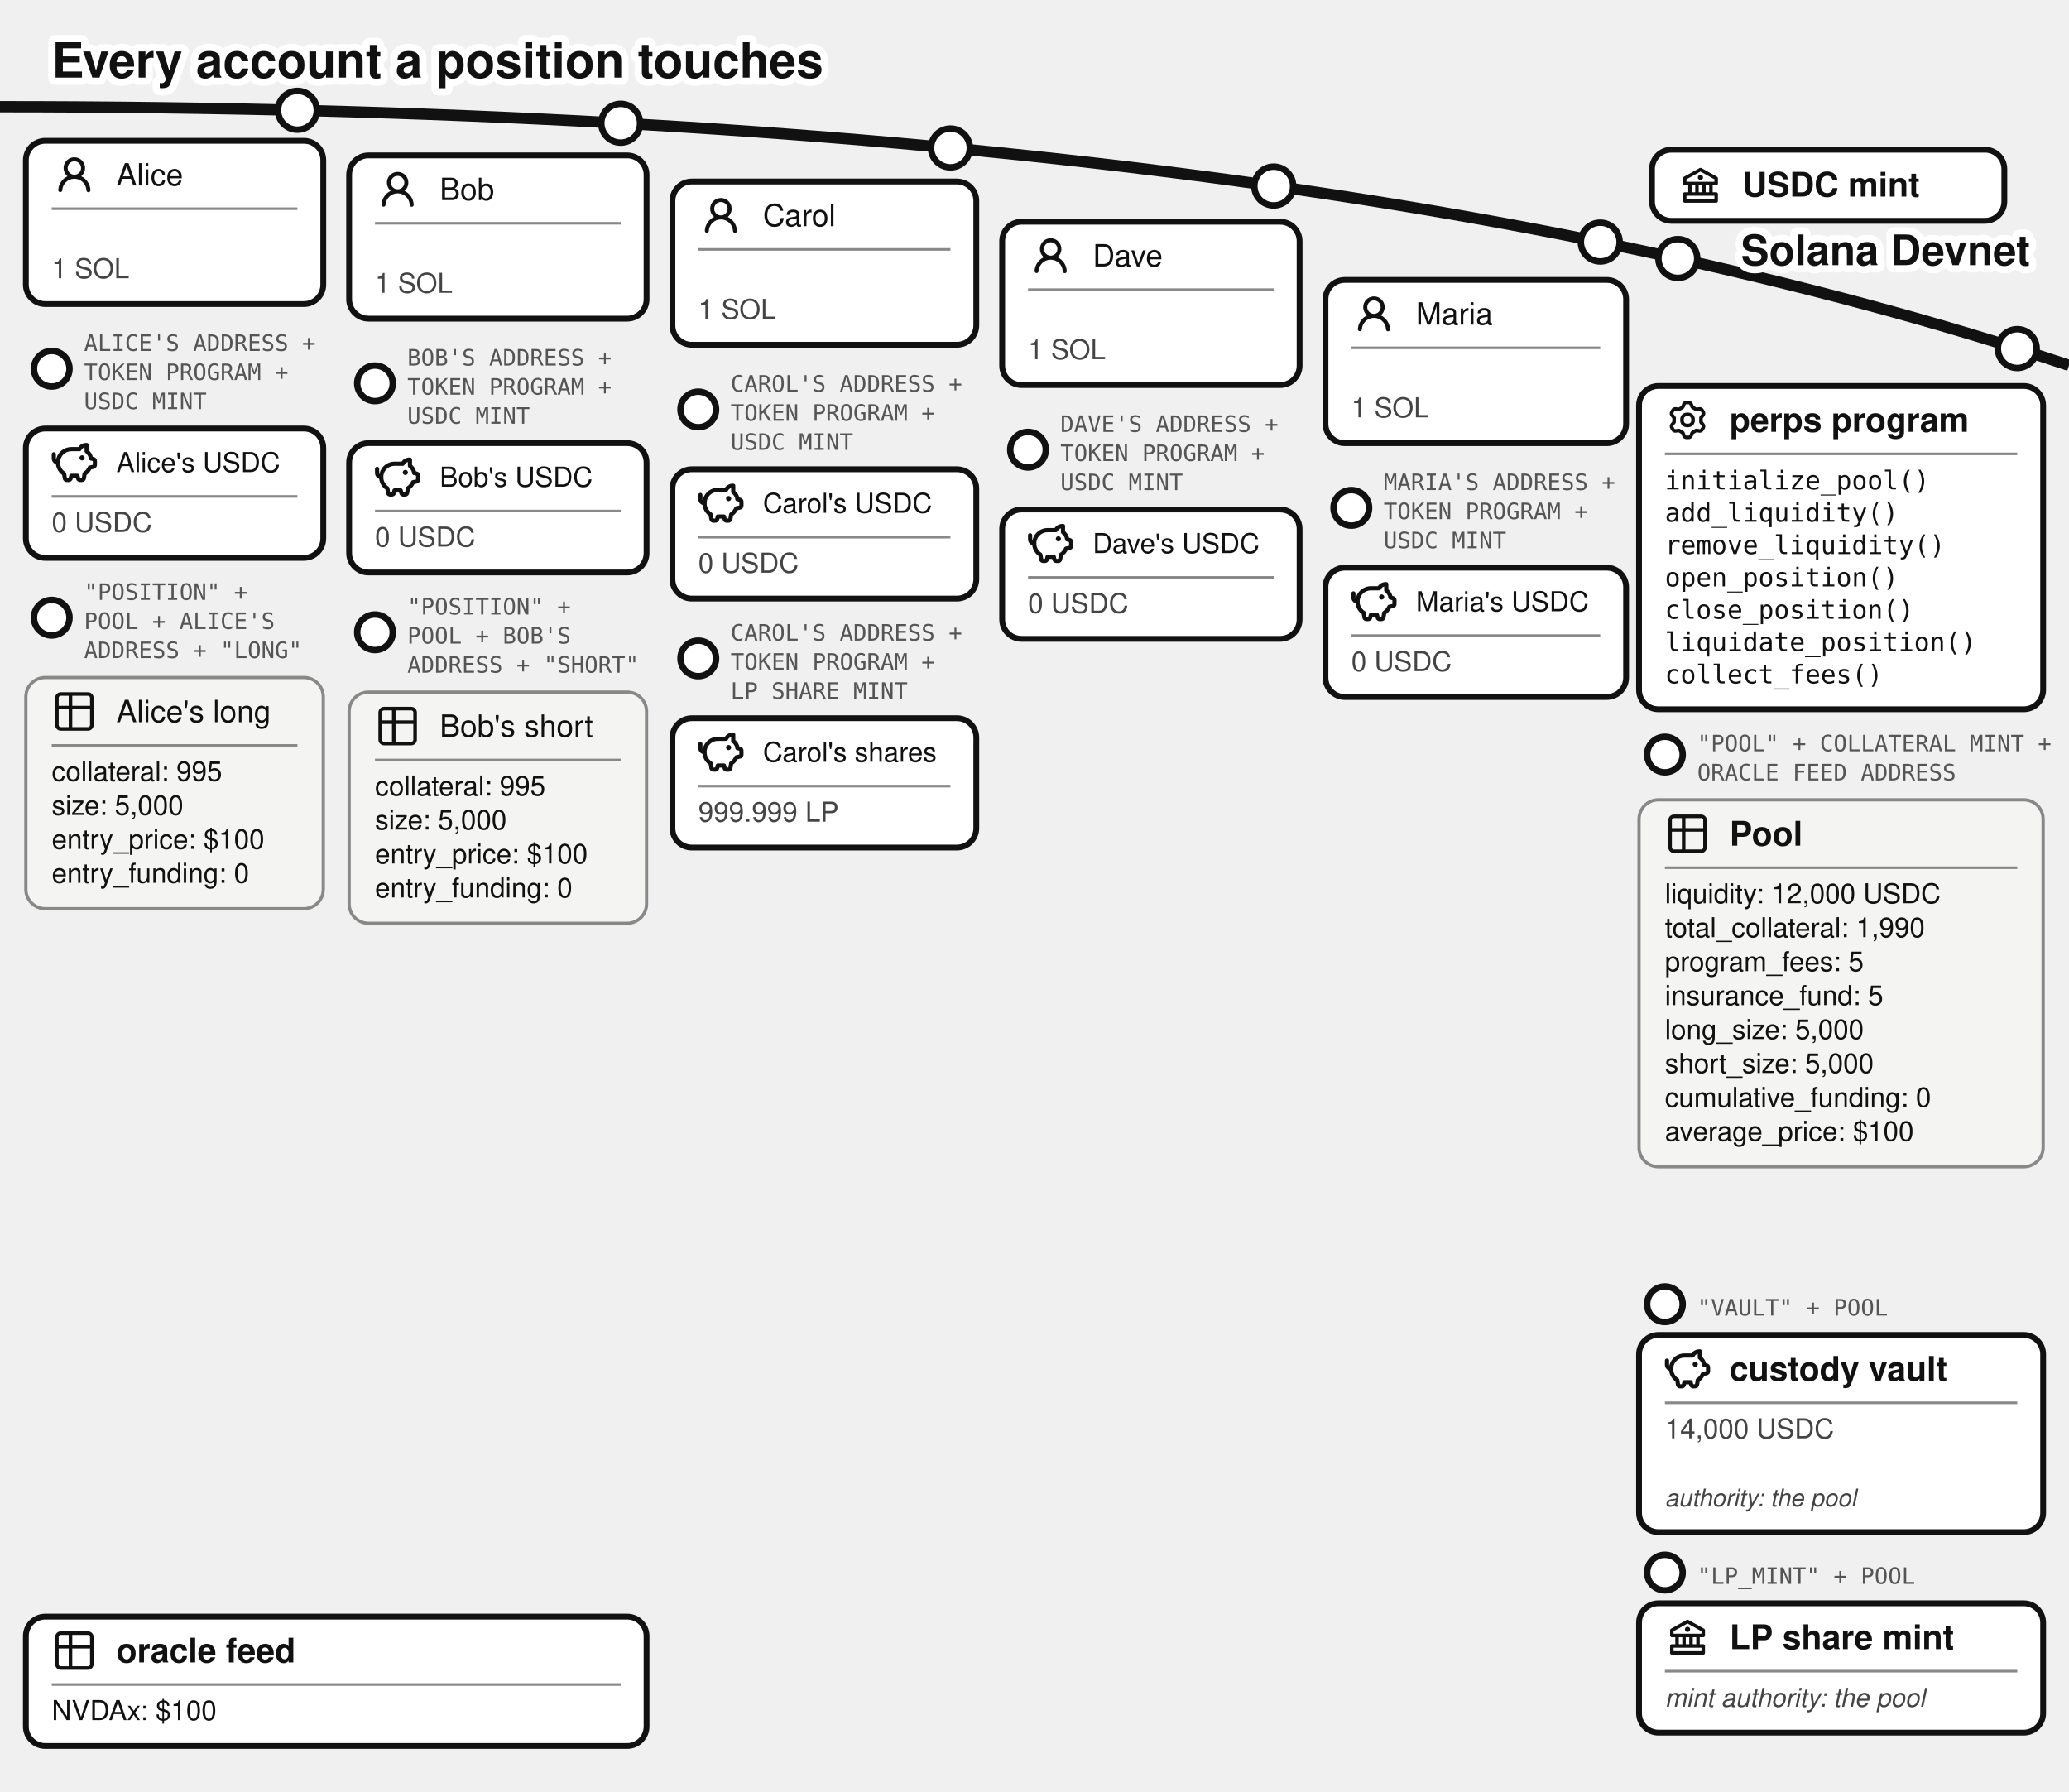
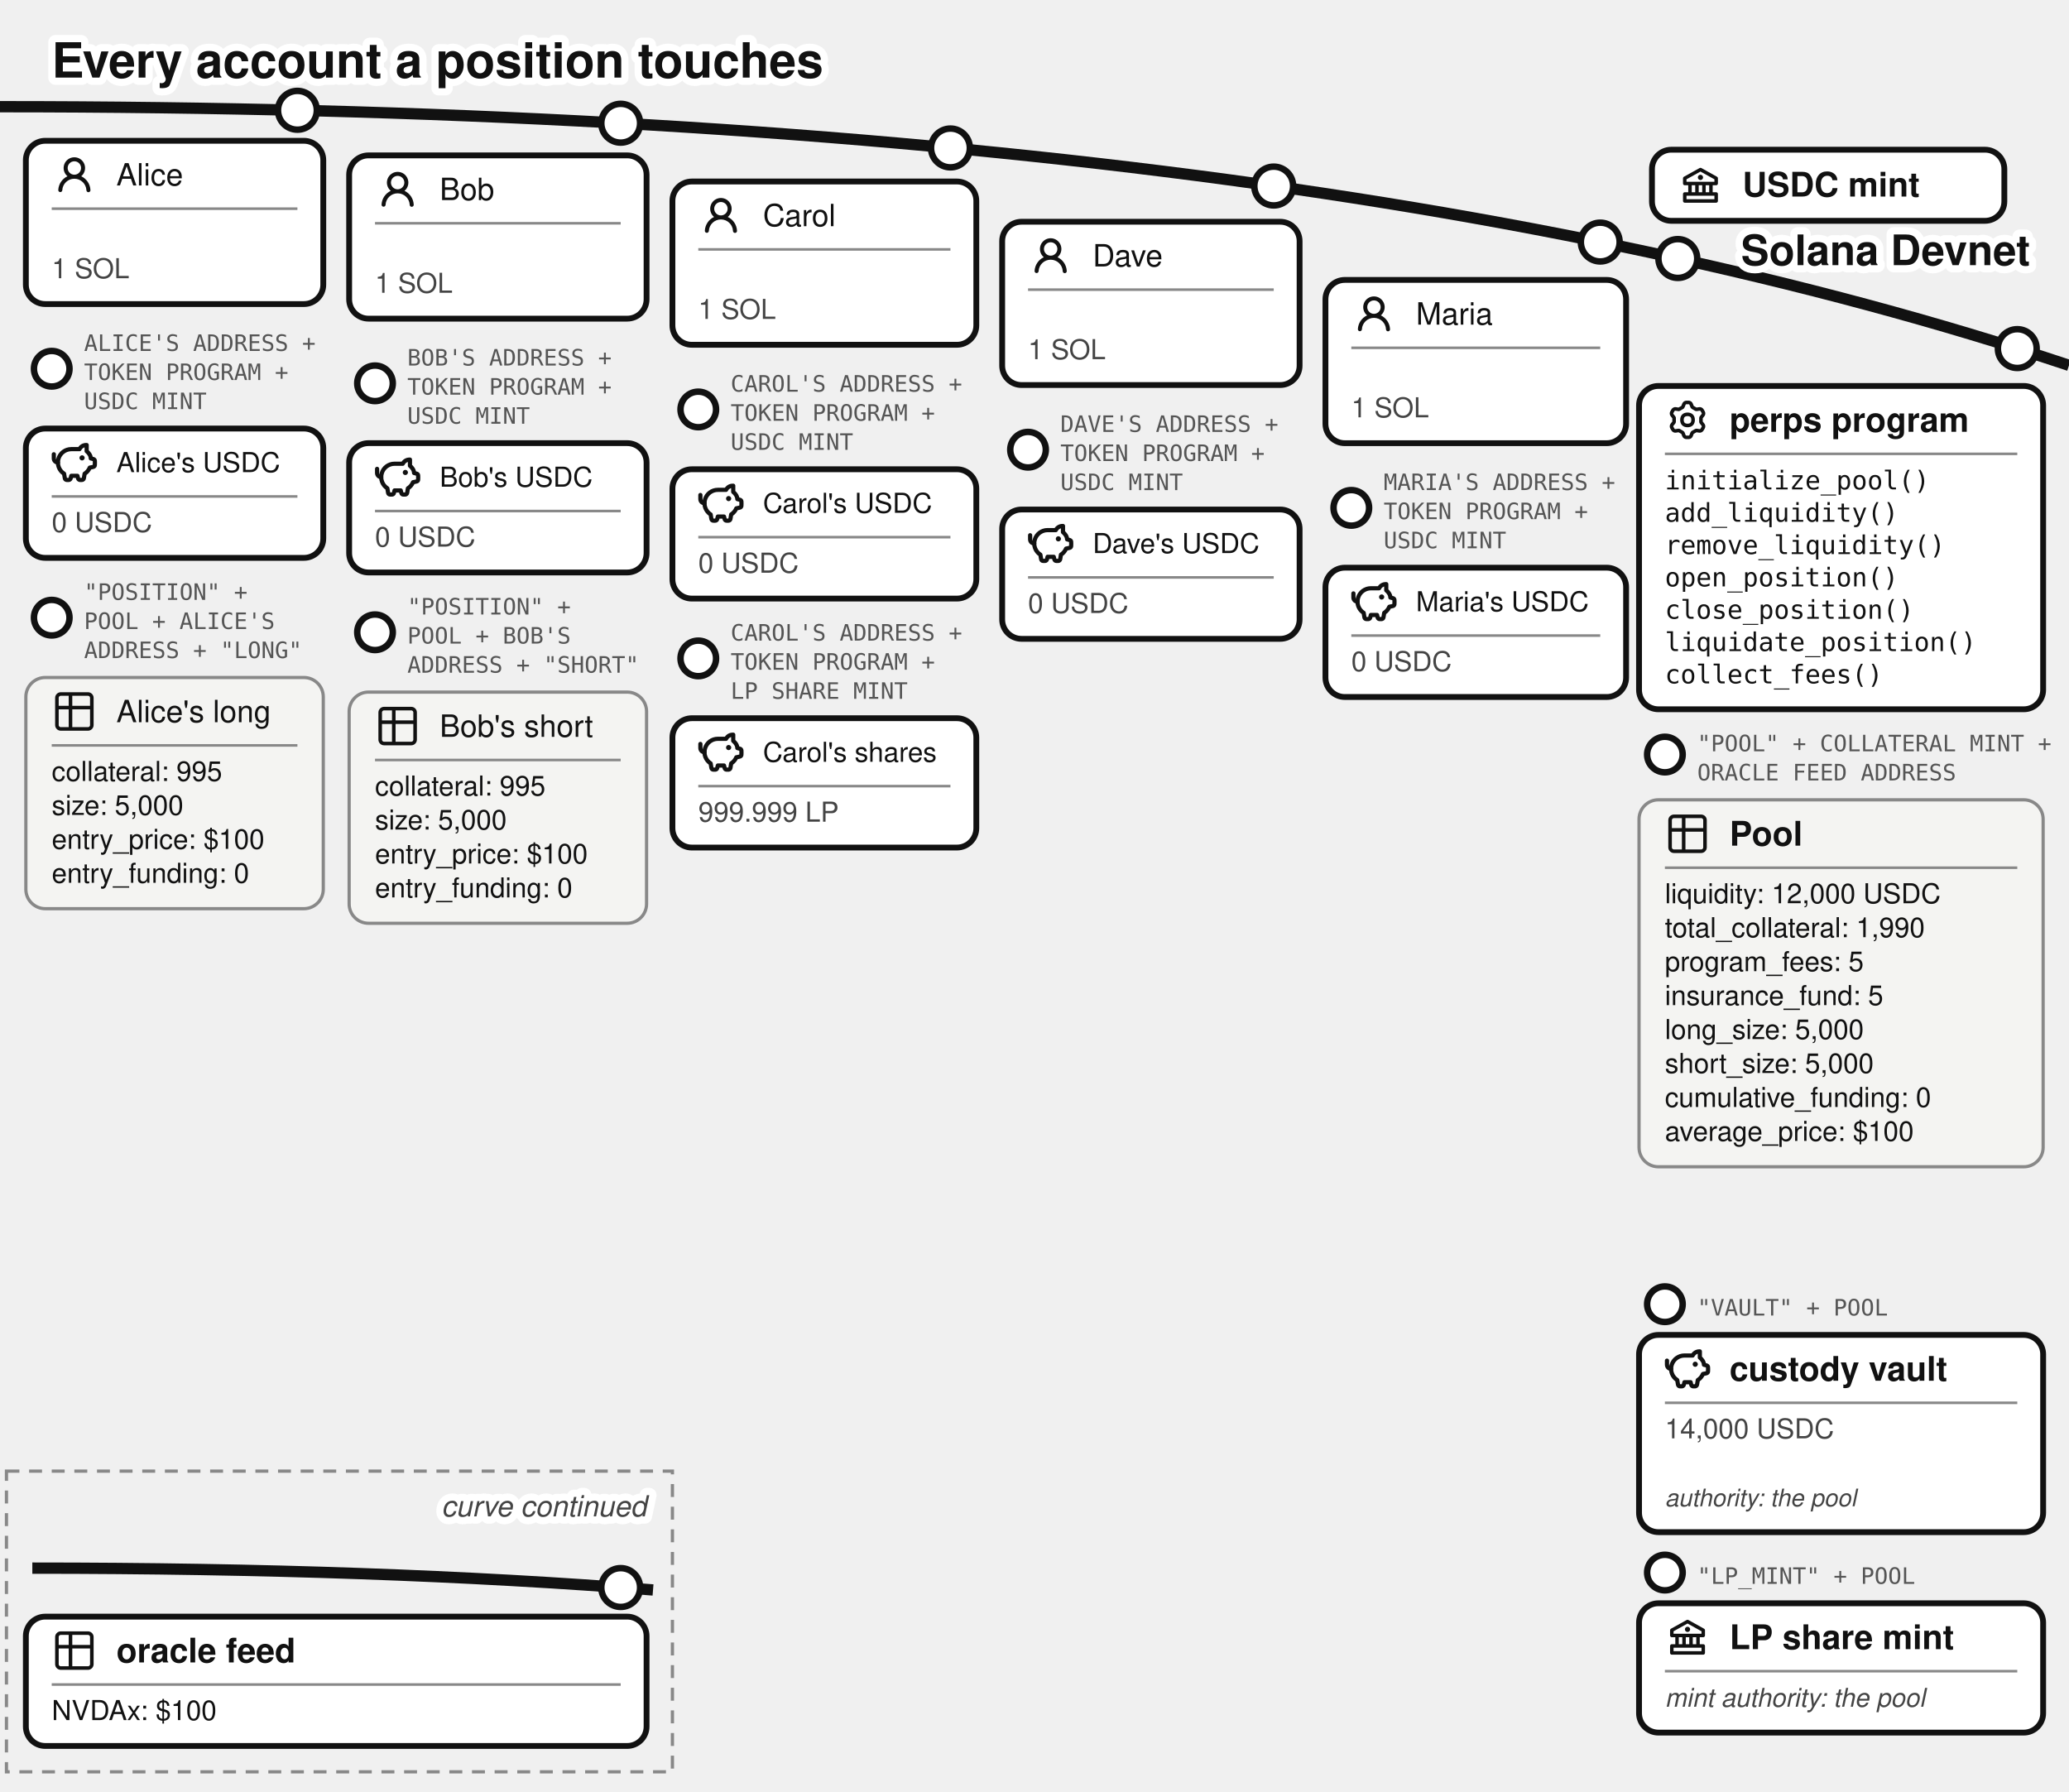
<svg xmlns="http://www.w3.org/2000/svg" viewBox="0 0 640 554" font-family="'Denim INK', Helvetica, Arial, sans-serif" fill="#111">
  <text stroke="#fff" stroke-width="4.5" paint-order="stroke" stroke-linejoin="round" x="16" y="24" font-size="15" font-weight="bold">Every account a position touches</text>
  <path d="M 0,33 Q 400,33 640,113" fill="none" stroke="#111" stroke-width="3.5" />
  <text stroke="#fff" stroke-width="4.5" paint-order="stroke" stroke-linejoin="round" x="628" y="82" font-size="13" fill="#111" font-weight="bold" text-anchor="end">Solana Devnet</text>
  <g>
    <circle cx="519" cy="79.958" r="6" fill="#fff" stroke="#111" stroke-width="2" />
    <rect x="511" y="46.299" width="109" height="22" rx="6" fill="#fff" stroke="#111" stroke-width="1.8" />
    <g transform="translate(519,50.2989)">
      <g transform="translate(0.52,0.519) scale(0.54)" fill="#111">
        <path d="m21.49 7.13l-9-5a.99.99 0 0 0-.97 0l-9.01 5C2.19 7.31 2 7.64 2 8v3c0 .55.45 1 1 1h2v4H3c-.55 0-1 .45-1 1v4c0 .55.45 1 1 1h18c.55 0 1-.45 1-1v-4c0-.55-.45-1-1-1h-2v-4h2c.55 0 1-.45 1-1V8a1 1 0 0 0-.51-.87M7 12h2v4H7zm6 0v4h-2v-4zm7 6v2H4v-2zm-3-2h-2v-4h2zm3-6H4V8.59l8-4.44l8 4.44z" />
        <path d="M12 6a1.5 1.5 0 1 0 0 3a1.5 1.5 0 1 0 0-3" />
      </g>
    </g>
    <text x="539" y="60.8" font-size="10.5" font-weight="bold">USDC mint</text>
  </g>
  <g>
    <circle cx="92" cy="34.11" r="6" fill="#fff" stroke="#111" stroke-width="2" />
    <rect x="8" y="43.542" width="92" height="50.5" rx="6" fill="#fff" stroke="#111" stroke-width="1.8" />
    <g transform="translate(16,47.0425)">
      <g transform="translate(0.36,0.767) scale(0.8301)" fill="#111">
        <path d="M10.561 8.073a6 6 0 0 1 3.432 5.142a.75.75 0 1 1-1.498.07a4.5 4.5 0 0 0-8.99 0a.75.75 0 0 1-1.498-.07a6 6 0 0 1 3.431-5.142a3.999 3.999 0 1 1 5.123 0M10.5 5a2.5 2.5 0 1 0-5 0a2.5 2.5 0 0 0 5 0" />
      </g>
    </g>
    <text x="36" y="57.367" font-size="9.5">Alice</text>
    <line x1="16" y1="64.543" x2="92" y2="64.543" stroke="#888" stroke-width="0.8" />
    <text x="16" y="86.043" font-size="8.5" fill="#444">1 SOL</text>
  </g>
  <g>
    <circle cx="16" cy="114.042" r="5.5" fill="#fff" stroke="#111" stroke-width="2" />
    <text x="26" y="108.542" font-size="7" font-family="'DejaVu Sans Mono', monospace" fill="#555">ALICE'S ADDRESS +</text>
    <text x="26" y="117.542" font-size="7" font-family="'DejaVu Sans Mono', monospace" fill="#555">TOKEN PROGRAM +</text>
    <text x="26" y="126.542" font-size="7" font-family="'DejaVu Sans Mono', monospace" fill="#555">USDC MINT</text>
    <rect x="8" y="132.542" width="92" height="40" rx="6" fill="#fff" stroke="#111" stroke-width="1.8" />
    <g transform="translate(16,136.042)">
      <g transform="translate(-0.624,-0.624) scale(0.6353)" fill="none" stroke="#111" stroke-linecap="round" stroke-linejoin="round" stroke-width="2.047">
        <path d="M14.5 5.5h-4A6.5 6.5 0 0 0 7 17.478l.288 1.738c.07.423.105.635.202.798a1 1 0 0 0 .49.416c.178.07.392.07.822.07c.397 0 .596 0 .764-.062a1 1 0 0 0 .479-.374c.1-.148.15-.34.246-.727l.209-.837h3l.21.837c.096.386.144.58.245.727a1 1 0 0 0 .479.374c.168.062.367.062.764.062c.43 0 .644 0 .821-.07a1 1 0 0 0 .49-.416c.098-.163.133-.375.203-.798L17 17.478a6.5 6.5 0 0 0 2.502-2.978l.89-.178c.77-.154 1.155-.231 1.381-.508c.227-.276.227-.669.227-1.453v-.3c0-.75 0-1.124-.212-1.396c-.212-.27-.575-.362-1.303-.544L20 10c0-1.5-1.167-2.833-2-3.5v-3h-.264c-1.37 0-2.623.774-3.236 2" />
        <path d="M15.875 9.75h-.125m.25 0a.25.25 0 1 1-.5 0a.25.25 0 0 1 .5 0M2 8v2a2 2 0 0 0 2 2" />
      </g>
    </g>
    <text x="36" y="146.017" font-size="8.5">Alice's USDC</text>
    <line x1="16" y1="153.542" x2="92" y2="153.542" stroke="#888" stroke-width="0.8" />
    <text x="16" y="164.542" font-size="8.5" fill="#444">0 USDC</text>
  </g>
  <g>
    <circle cx="192" cy="38.112" r="6" fill="#fff" stroke="#111" stroke-width="2" />
    <rect x="108" y="48.056" width="92" height="50.5" rx="6" fill="#fff" stroke="#111" stroke-width="1.8" />
    <g transform="translate(116,51.5562)">
      <g transform="translate(0.36,0.767) scale(0.8301)" fill="#111">
        <path d="M10.561 8.073a6 6 0 0 1 3.432 5.142a.75.75 0 1 1-1.498.07a4.5 4.5 0 0 0-8.99 0a.75.75 0 0 1-1.498-.07a6 6 0 0 1 3.431-5.142a3.999 3.999 0 1 1 5.123 0M10.5 5a2.5 2.5 0 1 0-5 0a2.5 2.5 0 0 0 5 0" />
      </g>
    </g>
    <text x="136" y="61.881" font-size="9.5">Bob</text>
    <line x1="116" y1="69.056" x2="192" y2="69.056" stroke="#888" stroke-width="0.8" />
    <text x="116" y="90.556" font-size="8.5" fill="#444">1 SOL</text>
  </g>
  <g>
    <circle cx="116" cy="118.556" r="5.5" fill="#fff" stroke="#111" stroke-width="2" />
    <text x="126" y="113.056" font-size="7" font-family="'DejaVu Sans Mono', monospace" fill="#555">BOB'S ADDRESS +</text>
    <text x="126" y="122.056" font-size="7" font-family="'DejaVu Sans Mono', monospace" fill="#555">TOKEN PROGRAM +</text>
    <text x="126" y="131.056" font-size="7" font-family="'DejaVu Sans Mono', monospace" fill="#555">USDC MINT</text>
    <rect x="108" y="137.056" width="92" height="40" rx="6" fill="#fff" stroke="#111" stroke-width="1.8" />
    <g transform="translate(116,140.556)">
      <g transform="translate(-0.624,-0.624) scale(0.6353)" fill="none" stroke="#111" stroke-linecap="round" stroke-linejoin="round" stroke-width="2.047">
        <path d="M14.5 5.5h-4A6.5 6.5 0 0 0 7 17.478l.288 1.738c.07.423.105.635.202.798a1 1 0 0 0 .49.416c.178.07.392.07.822.07c.397 0 .596 0 .764-.062a1 1 0 0 0 .479-.374c.1-.148.15-.34.246-.727l.209-.837h3l.21.837c.096.386.144.58.245.727a1 1 0 0 0 .479.374c.168.062.367.062.764.062c.43 0 .644 0 .821-.07a1 1 0 0 0 .49-.416c.098-.163.133-.375.203-.798L17 17.478a6.5 6.5 0 0 0 2.502-2.978l.89-.178c.77-.154 1.155-.231 1.381-.508c.227-.276.227-.669.227-1.453v-.3c0-.75 0-1.124-.212-1.396c-.212-.27-.575-.362-1.303-.544L20 10c0-1.5-1.167-2.833-2-3.5v-3h-.264c-1.37 0-2.623.774-3.236 2" />
        <path d="M15.875 9.75h-.125m.25 0a.25.25 0 1 1-.5 0a.25.25 0 0 1 .5 0M2 8v2a2 2 0 0 0 2 2" />
      </g>
    </g>
    <text x="136" y="150.531" font-size="8.5">Bob's USDC</text>
    <line x1="116" y1="158.056" x2="192" y2="158.056" stroke="#888" stroke-width="0.8" />
    <text x="116" y="169.056" font-size="8.5" fill="#444">0 USDC</text>
  </g>
  <g>
    <circle cx="294" cy="45.762" r="6" fill="#fff" stroke="#111" stroke-width="2" />
    <rect x="208" y="56.135" width="94" height="50.5" rx="6" fill="#fff" stroke="#111" stroke-width="1.8" />
    <g transform="translate(216,59.6346)">
      <g transform="translate(0.36,0.767) scale(0.8301)" fill="#111">
        <path d="M10.561 8.073a6 6 0 0 1 3.432 5.142a.75.75 0 1 1-1.498.07a4.5 4.5 0 0 0-8.99 0a.75.75 0 0 1-1.498-.07a6 6 0 0 1 3.431-5.142a3.999 3.999 0 1 1 5.123 0M10.5 5a2.5 2.5 0 1 0-5 0a2.5 2.5 0 0 0 5 0" />
      </g>
    </g>
    <text x="236" y="69.96" font-size="9.5">Carol</text>
    <line x1="216" y1="77.135" x2="294" y2="77.135" stroke="#888" stroke-width="0.8" />
    <text x="216" y="98.635" font-size="8.5" fill="#444">1 SOL</text>
  </g>
  <g>
    <circle cx="216" cy="126.635" r="5.5" fill="#fff" stroke="#111" stroke-width="2" />
    <text x="226" y="121.135" font-size="7" font-family="'DejaVu Sans Mono', monospace" fill="#555">CAROL'S ADDRESS +</text>
    <text x="226" y="130.135" font-size="7" font-family="'DejaVu Sans Mono', monospace" fill="#555">TOKEN PROGRAM +</text>
    <text x="226" y="139.135" font-size="7" font-family="'DejaVu Sans Mono', monospace" fill="#555">USDC MINT</text>
    <rect x="208" y="145.135" width="94" height="40" rx="6" fill="#fff" stroke="#111" stroke-width="1.8" />
    <g transform="translate(216,148.635)">
      <g transform="translate(-0.624,-0.624) scale(0.6353)" fill="none" stroke="#111" stroke-linecap="round" stroke-linejoin="round" stroke-width="2.047">
        <path d="M14.5 5.5h-4A6.5 6.5 0 0 0 7 17.478l.288 1.738c.07.423.105.635.202.798a1 1 0 0 0 .49.416c.178.07.392.07.822.07c.397 0 .596 0 .764-.062a1 1 0 0 0 .479-.374c.1-.148.15-.34.246-.727l.209-.837h3l.21.837c.096.386.144.58.245.727a1 1 0 0 0 .479.374c.168.062.367.062.764.062c.43 0 .644 0 .821-.07a1 1 0 0 0 .49-.416c.098-.163.133-.375.203-.798L17 17.478a6.5 6.5 0 0 0 2.502-2.978l.89-.178c.77-.154 1.155-.231 1.381-.508c.227-.276.227-.669.227-1.453v-.3c0-.75 0-1.124-.212-1.396c-.212-.27-.575-.362-1.303-.544L20 10c0-1.5-1.167-2.833-2-3.5v-3h-.264c-1.37 0-2.623.774-3.236 2" />
        <path d="M15.875 9.75h-.125m.25 0a.25.25 0 1 1-.5 0a.25.25 0 0 1 .5 0M2 8v2a2 2 0 0 0 2 2" />
      </g>
    </g>
    <text x="236" y="158.61" font-size="8.5">Carol's USDC</text>
    <line x1="216" y1="166.135" x2="294" y2="166.135" stroke="#888" stroke-width="0.8" />
    <text x="216" y="177.135" font-size="8.5" fill="#444">0 USDC</text>
  </g>
  <g>
    <circle cx="394" cy="57.54" r="6" fill="#fff" stroke="#111" stroke-width="2" />
    <rect x="310" y="68.585" width="92" height="50.5" rx="6" fill="#fff" stroke="#111" stroke-width="1.8" />
    <g transform="translate(318,72.0846)">
      <g transform="translate(0.36,0.767) scale(0.8301)" fill="#111">
        <path d="M10.561 8.073a6 6 0 0 1 3.432 5.142a.75.75 0 1 1-1.498.07a4.5 4.5 0 0 0-8.99 0a.75.75 0 0 1-1.498-.07a6 6 0 0 1 3.431-5.142a3.999 3.999 0 1 1 5.123 0M10.5 5a2.5 2.5 0 1 0-5 0a2.5 2.5 0 0 0 5 0" />
      </g>
    </g>
    <text x="338" y="82.41" font-size="9.5">Dave</text>
    <line x1="318" y1="89.585" x2="394" y2="89.585" stroke="#888" stroke-width="0.8" />
    <text x="318" y="111.085" font-size="8.5" fill="#444">1 SOL</text>
  </g>
  <g>
    <circle cx="318" cy="139.085" r="5.5" fill="#fff" stroke="#111" stroke-width="2" />
    <text x="328" y="133.585" font-size="7" font-family="'DejaVu Sans Mono', monospace" fill="#555">DAVE'S ADDRESS +</text>
    <text x="328" y="142.585" font-size="7" font-family="'DejaVu Sans Mono', monospace" fill="#555">TOKEN PROGRAM +</text>
    <text x="328" y="151.585" font-size="7" font-family="'DejaVu Sans Mono', monospace" fill="#555">USDC MINT</text>
    <rect x="310" y="157.585" width="92" height="40" rx="6" fill="#fff" stroke="#111" stroke-width="1.8" />
    <g transform="translate(318,161.085)">
      <g transform="translate(-0.624,-0.624) scale(0.6353)" fill="none" stroke="#111" stroke-linecap="round" stroke-linejoin="round" stroke-width="2.047">
        <path d="M14.5 5.5h-4A6.5 6.5 0 0 0 7 17.478l.288 1.738c.07.423.105.635.202.798a1 1 0 0 0 .49.416c.178.07.392.07.822.07c.397 0 .596 0 .764-.062a1 1 0 0 0 .479-.374c.1-.148.15-.34.246-.727l.209-.837h3l.21.837c.096.386.144.58.245.727a1 1 0 0 0 .479.374c.168.062.367.062.764.062c.43 0 .644 0 .821-.07a1 1 0 0 0 .49-.416c.098-.163.133-.375.203-.798L17 17.478a6.5 6.5 0 0 0 2.502-2.978l.89-.178c.77-.154 1.155-.231 1.381-.508c.227-.276.227-.669.227-1.453v-.3c0-.75 0-1.124-.212-1.396c-.212-.27-.575-.362-1.303-.544L20 10c0-1.5-1.167-2.833-2-3.5v-3h-.264c-1.37 0-2.623.774-3.236 2" />
        <path d="M15.875 9.75h-.125m.25 0a.25.25 0 1 1-.5 0a.25.25 0 0 1 .5 0M2 8v2a2 2 0 0 0 2 2" />
      </g>
    </g>
    <text x="338" y="171.06" font-size="8.5">Dave's USDC</text>
    <line x1="318" y1="178.585" x2="394" y2="178.585" stroke="#888" stroke-width="0.8" />
    <text x="318" y="189.585" font-size="8.5" fill="#444">0 USDC</text>
  </g>
  <g>
    <circle cx="495" cy="74.866" r="6" fill="#fff" stroke="#111" stroke-width="2" />
    <rect x="410" y="86.573" width="93" height="50.5" rx="6" fill="#fff" stroke="#111" stroke-width="1.8" />
    <g transform="translate(418,90.0729)">
      <g transform="translate(0.36,0.767) scale(0.8301)" fill="#111">
        <path d="M10.561 8.073a6 6 0 0 1 3.432 5.142a.75.75 0 1 1-1.498.07a4.5 4.5 0 0 0-8.99 0a.75.75 0 0 1-1.498-.07a6 6 0 0 1 3.431-5.142a3.999 3.999 0 1 1 5.123 0M10.5 5a2.5 2.5 0 1 0-5 0a2.5 2.5 0 0 0 5 0" />
      </g>
    </g>
    <text x="438" y="100.398" font-size="9.5">Maria</text>
    <line x1="418" y1="107.573" x2="495" y2="107.573" stroke="#888" stroke-width="0.8" />
    <text x="418" y="129.073" font-size="8.5" fill="#444">1 SOL</text>
  </g>
  <g>
    <circle cx="418" cy="157.073" r="5.5" fill="#fff" stroke="#111" stroke-width="2" />
    <text x="428" y="151.573" font-size="7" font-family="'DejaVu Sans Mono', monospace" fill="#555">MARIA'S ADDRESS +</text>
    <text x="428" y="160.573" font-size="7" font-family="'DejaVu Sans Mono', monospace" fill="#555">TOKEN PROGRAM +</text>
    <text x="428" y="169.573" font-size="7" font-family="'DejaVu Sans Mono', monospace" fill="#555">USDC MINT</text>
    <rect x="410" y="175.573" width="93" height="40" rx="6" fill="#fff" stroke="#111" stroke-width="1.8" />
    <g transform="translate(418,179.073)">
      <g transform="translate(-0.624,-0.624) scale(0.6353)" fill="none" stroke="#111" stroke-linecap="round" stroke-linejoin="round" stroke-width="2.047">
        <path d="M14.5 5.5h-4A6.5 6.5 0 0 0 7 17.478l.288 1.738c.07.423.105.635.202.798a1 1 0 0 0 .49.416c.178.07.392.07.822.07c.397 0 .596 0 .764-.062a1 1 0 0 0 .479-.374c.1-.148.15-.34.246-.727l.209-.837h3l.21.837c.096.386.144.58.245.727a1 1 0 0 0 .479.374c.168.062.367.062.764.062c.43 0 .644 0 .821-.07a1 1 0 0 0 .49-.416c.098-.163.133-.375.203-.798L17 17.478a6.5 6.5 0 0 0 2.502-2.978l.89-.178c.77-.154 1.155-.231 1.381-.508c.227-.276.227-.669.227-1.453v-.3c0-.75 0-1.124-.212-1.396c-.212-.27-.575-.362-1.303-.544L20 10c0-1.5-1.167-2.833-2-3.5v-3h-.264c-1.37 0-2.623.774-3.236 2" />
        <path d="M15.875 9.75h-.125m.25 0a.25.25 0 1 1-.5 0a.25.25 0 0 1 .5 0M2 8v2a2 2 0 0 0 2 2" />
      </g>
    </g>
    <text x="438" y="189.048" font-size="8.5">Maria's USDC</text>
    <line x1="418" y1="196.573" x2="495" y2="196.573" stroke="#888" stroke-width="0.8" />
    <text x="418" y="207.573" font-size="8.5" fill="#444">0 USDC</text>
  </g>
  <g>
    <circle cx="16" cy="191.042" r="5.5" fill="#fff" stroke="#111" stroke-width="2" />
    <text x="26" y="185.542" font-size="7" font-family="'DejaVu Sans Mono', monospace" fill="#555">"POSITION" +</text>
    <text x="26" y="194.542" font-size="7" font-family="'DejaVu Sans Mono', monospace" fill="#555">POOL + ALICE'S</text>
    <text x="26" y="203.542" font-size="7" font-family="'DejaVu Sans Mono', monospace" fill="#555">ADDRESS + "LONG"</text>
    <rect x="8" y="209.542" width="92" height="71.5" rx="6" fill="#f4f4f2" stroke="#888" />
    <g transform="translate(16,213.042)">
      <g transform="translate(-0.195,-0.195) scale(0.6)" fill="none" stroke="#111" stroke-linecap="round" stroke-linejoin="round" stroke-width="1.843">
        <path d="M3 5a2 2 0 0 1 2-2h14a2 2 0 0 1 2 2v14a2 2 0 0 1-2 2H5a2 2 0 0 1-2-2zm0 5h18M10 3v18" />
      </g>
    </g>
    <text x="36" y="223.367" font-size="9.5">Alice's long</text>
    <line x1="16" y1="230.542" x2="92" y2="230.542" stroke="#888" stroke-width="0.8" />
    <text x="16" y="241.542" font-size="8.5">collateral: 995</text>
    <text x="16" y="252.042" font-size="8.5">size: 5,000</text>
    <text x="16" y="262.542" font-size="8.5">entry_price: $100</text>
    <text x="16" y="273.042" font-size="8.5">entry_funding: 0</text>
  </g>
  <g>
    <circle cx="116" cy="195.556" r="5.5" fill="#fff" stroke="#111" stroke-width="2" />
    <text x="126" y="190.056" font-size="7" font-family="'DejaVu Sans Mono', monospace" fill="#555">"POSITION" +</text>
    <text x="126" y="199.056" font-size="7" font-family="'DejaVu Sans Mono', monospace" fill="#555">POOL + BOB'S</text>
    <text x="126" y="208.056" font-size="7" font-family="'DejaVu Sans Mono', monospace" fill="#555">ADDRESS + "SHORT"</text>
    <rect x="108" y="214.056" width="92" height="71.5" rx="6" fill="#f4f4f2" stroke="#888" />
    <g transform="translate(116,217.556)">
      <g transform="translate(-0.195,-0.195) scale(0.6)" fill="none" stroke="#111" stroke-linecap="round" stroke-linejoin="round" stroke-width="1.843">
        <path d="M3 5a2 2 0 0 1 2-2h14a2 2 0 0 1 2 2v14a2 2 0 0 1-2 2H5a2 2 0 0 1-2-2zm0 5h18M10 3v18" />
      </g>
    </g>
    <text x="136" y="227.881" font-size="9.5">Bob's short</text>
    <line x1="116" y1="235.056" x2="192" y2="235.056" stroke="#888" stroke-width="0.8" />
    <text x="116" y="246.056" font-size="8.5">collateral: 995</text>
    <text x="116" y="256.556" font-size="8.5">size: 5,000</text>
    <text x="116" y="267.056" font-size="8.5">entry_price: $100</text>
    <text x="116" y="277.556" font-size="8.5">entry_funding: 0</text>
  </g>
  <g>
    <circle cx="216" cy="203.635" r="5.5" fill="#fff" stroke="#111" stroke-width="2" />
    <text x="226" y="198.135" font-size="7" font-family="'DejaVu Sans Mono', monospace" fill="#555">CAROL'S ADDRESS +</text>
    <text x="226" y="207.135" font-size="7" font-family="'DejaVu Sans Mono', monospace" fill="#555">TOKEN PROGRAM +</text>
    <text x="226" y="216.135" font-size="7" font-family="'DejaVu Sans Mono', monospace" fill="#555">LP SHARE MINT</text>
    <rect x="208" y="222.135" width="94" height="40" rx="6" fill="#fff" stroke="#111" stroke-width="1.8" />
    <g transform="translate(216,225.635)">
      <g transform="translate(-0.624,-0.624) scale(0.6353)" fill="none" stroke="#111" stroke-linecap="round" stroke-linejoin="round" stroke-width="2.047">
        <path d="M14.5 5.5h-4A6.5 6.5 0 0 0 7 17.478l.288 1.738c.07.423.105.635.202.798a1 1 0 0 0 .49.416c.178.07.392.07.822.07c.397 0 .596 0 .764-.062a1 1 0 0 0 .479-.374c.1-.148.15-.34.246-.727l.209-.837h3l.21.837c.096.386.144.58.245.727a1 1 0 0 0 .479.374c.168.062.367.062.764.062c.43 0 .644 0 .821-.07a1 1 0 0 0 .49-.416c.098-.163.133-.375.203-.798L17 17.478a6.5 6.5 0 0 0 2.502-2.978l.89-.178c.77-.154 1.155-.231 1.381-.508c.227-.276.227-.669.227-1.453v-.3c0-.75 0-1.124-.212-1.396c-.212-.27-.575-.362-1.303-.544L20 10c0-1.5-1.167-2.833-2-3.5v-3h-.264c-1.37 0-2.623.774-3.236 2" />
        <path d="M15.875 9.75h-.125m.25 0a.25.25 0 1 1-.5 0a.25.25 0 0 1 .5 0M2 8v2a2 2 0 0 0 2 2" />
      </g>
    </g>
    <text x="236" y="235.61" font-size="8.5">Carol's shares</text>
    <line x1="216" y1="243.135" x2="294" y2="243.135" stroke="#888" stroke-width="0.8" />
    <text x="216" y="254.135" font-size="8.5" fill="#444">999.999 LP</text>
  </g>
  <g>
    <circle cx="624" cy="107.812" r="6" fill="#fff" stroke="#111" stroke-width="2" />
    <rect x="507" y="119.37" width="125" height="100" rx="6" fill="#fff" stroke="#111" stroke-width="1.8" />
    <g transform="translate(515,122.87)">
      <g transform="translate(0.951,0.952) scale(0.864)" fill="none" stroke="#111" stroke-linecap="round" stroke-linejoin="round" stroke-width="1.28">
        <path d="M11.808 7.727c0 .05.017.1.048.14l.667.84a.96.96 0 0 1 .082 1.08l-.392.676a.96.96 0 0 1-.975.47l-1.063-.16a.23.23 0 0 0-.145.027l-1.26.727a.23.23 0 0 0-.096.112l-.392 1a.96.96 0 0 1-.893.611h-.782a.96.96 0 0 1-.893-.61l-.392-1a.23.23 0 0 0-.096-.113L3.967 10.8a.23.23 0 0 0-.145-.028l-1.063.162a.96.96 0 0 1-.976-.47l-.39-.677a.96.96 0 0 1 .08-1.08l.67-.84a.22.22 0 0 0 .05-.14V6.273c0-.05-.018-.1-.05-.14l-.67-.84a.96.96 0 0 1-.08-1.08l.39-.676a.96.96 0 0 1 .976-.47l1.06.16a.23.23 0 0 0 .145-.027l1.262-.73a.23.23 0 0 0 .096-.113l.394-.996A.96.96 0 0 1 6.61.75h.784a.96.96 0 0 1 .893.61l.392.997q.028.075.096.116l1.26.727a.23.23 0 0 0 .145.028l1.062-.162a.96.96 0 0 1 .976.47l.391.677a.96.96 0 0 1-.081 1.08l-.67.84a.22.22 0 0 0-.049.14v1.454Z" />
        <path d="M7 8.996c1.277 0 1.996-.719 1.996-1.996S8.277 5.004 7 5.004S5.004 5.723 5.004 7S5.723 8.996 7 8.996" />
      </g>
    </g>
    <text x="535" y="133.545" font-size="10.5" font-weight="bold">perps program</text>
    <line x1="515" y1="140.37" x2="624" y2="140.37" stroke="#888" stroke-width="0.8" />
    <text x="515" y="151.37" font-size="8" font-family="'DejaVu Sans Mono', Menlo, monospace">initialize_pool()</text>
    <text x="515" y="161.37" font-size="8" font-family="'DejaVu Sans Mono', Menlo, monospace">add_liquidity()</text>
    <text x="515" y="171.37" font-size="8" font-family="'DejaVu Sans Mono', Menlo, monospace">remove_liquidity()</text>
    <text x="515" y="181.37" font-size="8" font-family="'DejaVu Sans Mono', Menlo, monospace">open_position()</text>
    <text x="515" y="191.37" font-size="8" font-family="'DejaVu Sans Mono', Menlo, monospace">close_position()</text>
    <text x="515" y="201.37" font-size="8" font-family="'DejaVu Sans Mono', Menlo, monospace">liquidate_position()</text>
    <text x="515" y="211.37" font-size="8" font-family="'DejaVu Sans Mono', Menlo, monospace">collect_fees()</text>
  </g>
  <g>
    <circle cx="515" cy="233.37" r="5.5" fill="#fff" stroke="#111" stroke-width="2" />
    <text x="525" y="232.37" font-size="7" font-family="'DejaVu Sans Mono', monospace" fill="#555">"POOL" + COLLATERAL MINT +</text>
    <text x="525" y="241.37" font-size="7" font-family="'DejaVu Sans Mono', monospace" fill="#555">ORACLE FEED ADDRESS</text>
    <rect x="507" y="247.37" width="125" height="113.5" rx="6" fill="#f4f4f2" stroke="#888" />
    <g transform="translate(515,250.87)">
      <g transform="translate(-0.195,-0.195) scale(0.6)" fill="none" stroke="#111" stroke-linecap="round" stroke-linejoin="round" stroke-width="1.843">
        <path d="M3 5a2 2 0 0 1 2-2h14a2 2 0 0 1 2 2v14a2 2 0 0 1-2 2H5a2 2 0 0 1-2-2zm0 5h18M10 3v18" />
      </g>
    </g>
    <text x="535" y="261.545" font-size="10.5" font-weight="bold">Pool</text>
    <line x1="515" y1="268.37" x2="624" y2="268.37" stroke="#888" stroke-width="0.8" />
    <text x="515" y="279.37" font-size="8.5">liquidity: 12,000 USDC</text>
    <text x="515" y="289.87" font-size="8.5">total_collateral: 1,990</text>
    <text x="515" y="300.37" font-size="8.5">program_fees: 5</text>
    <text x="515" y="310.87" font-size="8.5">insurance_fund: 5</text>
    <text x="515" y="321.37" font-size="8.5">long_size: 5,000</text>
    <text x="515" y="331.87" font-size="8.5">short_size: 5,000</text>
    <text x="515" y="342.37" font-size="8.5">cumulative_funding: 0</text>
    <text x="515" y="352.87" font-size="8.5">average_price: $100</text>
  </g>
  <g>
    <circle cx="515" cy="403.37" r="5.5" fill="#fff" stroke="#111" stroke-width="2" />
    <text x="525" y="406.87" font-size="7" font-family="'DejaVu Sans Mono', monospace" fill="#555">"VAULT" + POOL</text>
    <rect x="507" y="412.87" width="125" height="61" rx="6" fill="#fff" stroke="#111" stroke-width="1.8" />
    <g transform="translate(515,416.37)">
      <g transform="translate(-0.624,-0.624) scale(0.6353)" fill="none" stroke="#111" stroke-linecap="round" stroke-linejoin="round" stroke-width="2.047">
        <path d="M14.5 5.5h-4A6.5 6.5 0 0 0 7 17.478l.288 1.738c.07.423.105.635.202.798a1 1 0 0 0 .49.416c.178.07.392.07.822.07c.397 0 .596 0 .764-.062a1 1 0 0 0 .479-.374c.1-.148.15-.34.246-.727l.209-.837h3l.21.837c.096.386.144.58.245.727a1 1 0 0 0 .479.374c.168.062.367.062.764.062c.43 0 .644 0 .821-.07a1 1 0 0 0 .49-.416c.098-.163.133-.375.203-.798L17 17.478a6.5 6.5 0 0 0 2.502-2.978l.89-.178c.77-.154 1.155-.231 1.381-.508c.227-.276.227-.669.227-1.453v-.3c0-.75 0-1.124-.212-1.396c-.212-.27-.575-.362-1.303-.544L20 10c0-1.5-1.167-2.833-2-3.5v-3h-.264c-1.37 0-2.623.774-3.236 2" />
        <path d="M15.875 9.75h-.125m.25 0a.25.25 0 1 1-.5 0a.25.25 0 0 1 .5 0M2 8v2a2 2 0 0 0 2 2" />
      </g>
    </g>
    <text x="535" y="427.045" font-size="10.5" font-weight="bold">custody vault</text>
    <line x1="515" y1="433.87" x2="624" y2="433.87" stroke="#888" stroke-width="0.8" />
    <text x="515" y="444.87" font-size="8.5" fill="#444">14,000 USDC</text>
    <text x="515" y="465.87" font-size="7.5" font-style="italic" fill="#444">authority: the pool</text>
  </g>
  <g>
    <circle cx="515" cy="486.37" r="5.5" fill="#fff" stroke="#111" stroke-width="2" />
    <text x="525" y="489.87" font-size="7" font-family="'DejaVu Sans Mono', monospace" fill="#555">"LP_MINT" + POOL</text>
    <rect x="507" y="495.87" width="125" height="40" rx="6" fill="#fff" stroke="#111" stroke-width="1.8" />
    <g transform="translate(515,499.37)">
      <g transform="translate(0.52,0.519) scale(0.54)" fill="#111">
        <path d="m21.49 7.13l-9-5a.99.99 0 0 0-.97 0l-9.01 5C2.19 7.31 2 7.64 2 8v3c0 .55.45 1 1 1h2v4H3c-.55 0-1 .45-1 1v4c0 .55.45 1 1 1h18c.55 0 1-.45 1-1v-4c0-.55-.45-1-1-1h-2v-4h2c.55 0 1-.45 1-1V8a1 1 0 0 0-.51-.87M7 12h2v4H7zm6 0v4h-2v-4zm7 6v2H4v-2zm-3-2h-2v-4h2zm3-6H4V8.59l8-4.44l8 4.44z" />
        <path d="M12 6a1.5 1.5 0 1 0 0 3a1.5 1.5 0 1 0 0-3" />
      </g>
    </g>
    <text x="535" y="510.045" font-size="10.5" font-weight="bold">LP share mint</text>
    <line x1="515" y1="516.87" x2="624" y2="516.87" stroke="#888" stroke-width="0.8" />
    <text x="515" y="527.87" font-size="8" font-style="italic" fill="#444">mint authority: the pool</text>
  </g>
+   <rect x="2" y="455.000" width="206" height="93.000" fill="none" stroke="#888" stroke-width="1" stroke-dasharray="4 3" />
+   <text stroke="#fff" stroke-width="4.5" paint-order="stroke" stroke-linejoin="round" x="200" y="469.000" font-size="9" fill="#444" font-style="italic" text-anchor="end">curve continued</text>
+   <path d="M 10,485.000 Q 116.6,485.000 202,491.750" fill="none" stroke="#111" stroke-width="3.5" />
+   <circle cx="192" cy="491.000" r="6" fill="#fff" stroke="#111" stroke-width="2" />
  <g>
    <rect x="8" y="500" width="192" height="40" rx="6" fill="#fff" stroke="#111" stroke-width="1.8" />
    <g transform="translate(16,503.5)">
      <g transform="translate(-0.195,-0.195) scale(0.6)" fill="none" stroke="#111" stroke-linecap="round" stroke-linejoin="round" stroke-width="1.843">
        <path d="M3 5a2 2 0 0 1 2-2h14a2 2 0 0 1 2 2v14a2 2 0 0 1-2 2H5a2 2 0 0 1-2-2zm0 5h18M10 3v18" />
      </g>
    </g>
    <text x="36" y="514.175" font-size="10.5" font-weight="bold">oracle feed</text>
    <line x1="16" y1="521" x2="192" y2="521" stroke="#888" stroke-width="0.8" />
    <text x="16" y="532" font-size="8.5">NVDAx: $100</text>
  </g>
</svg>
